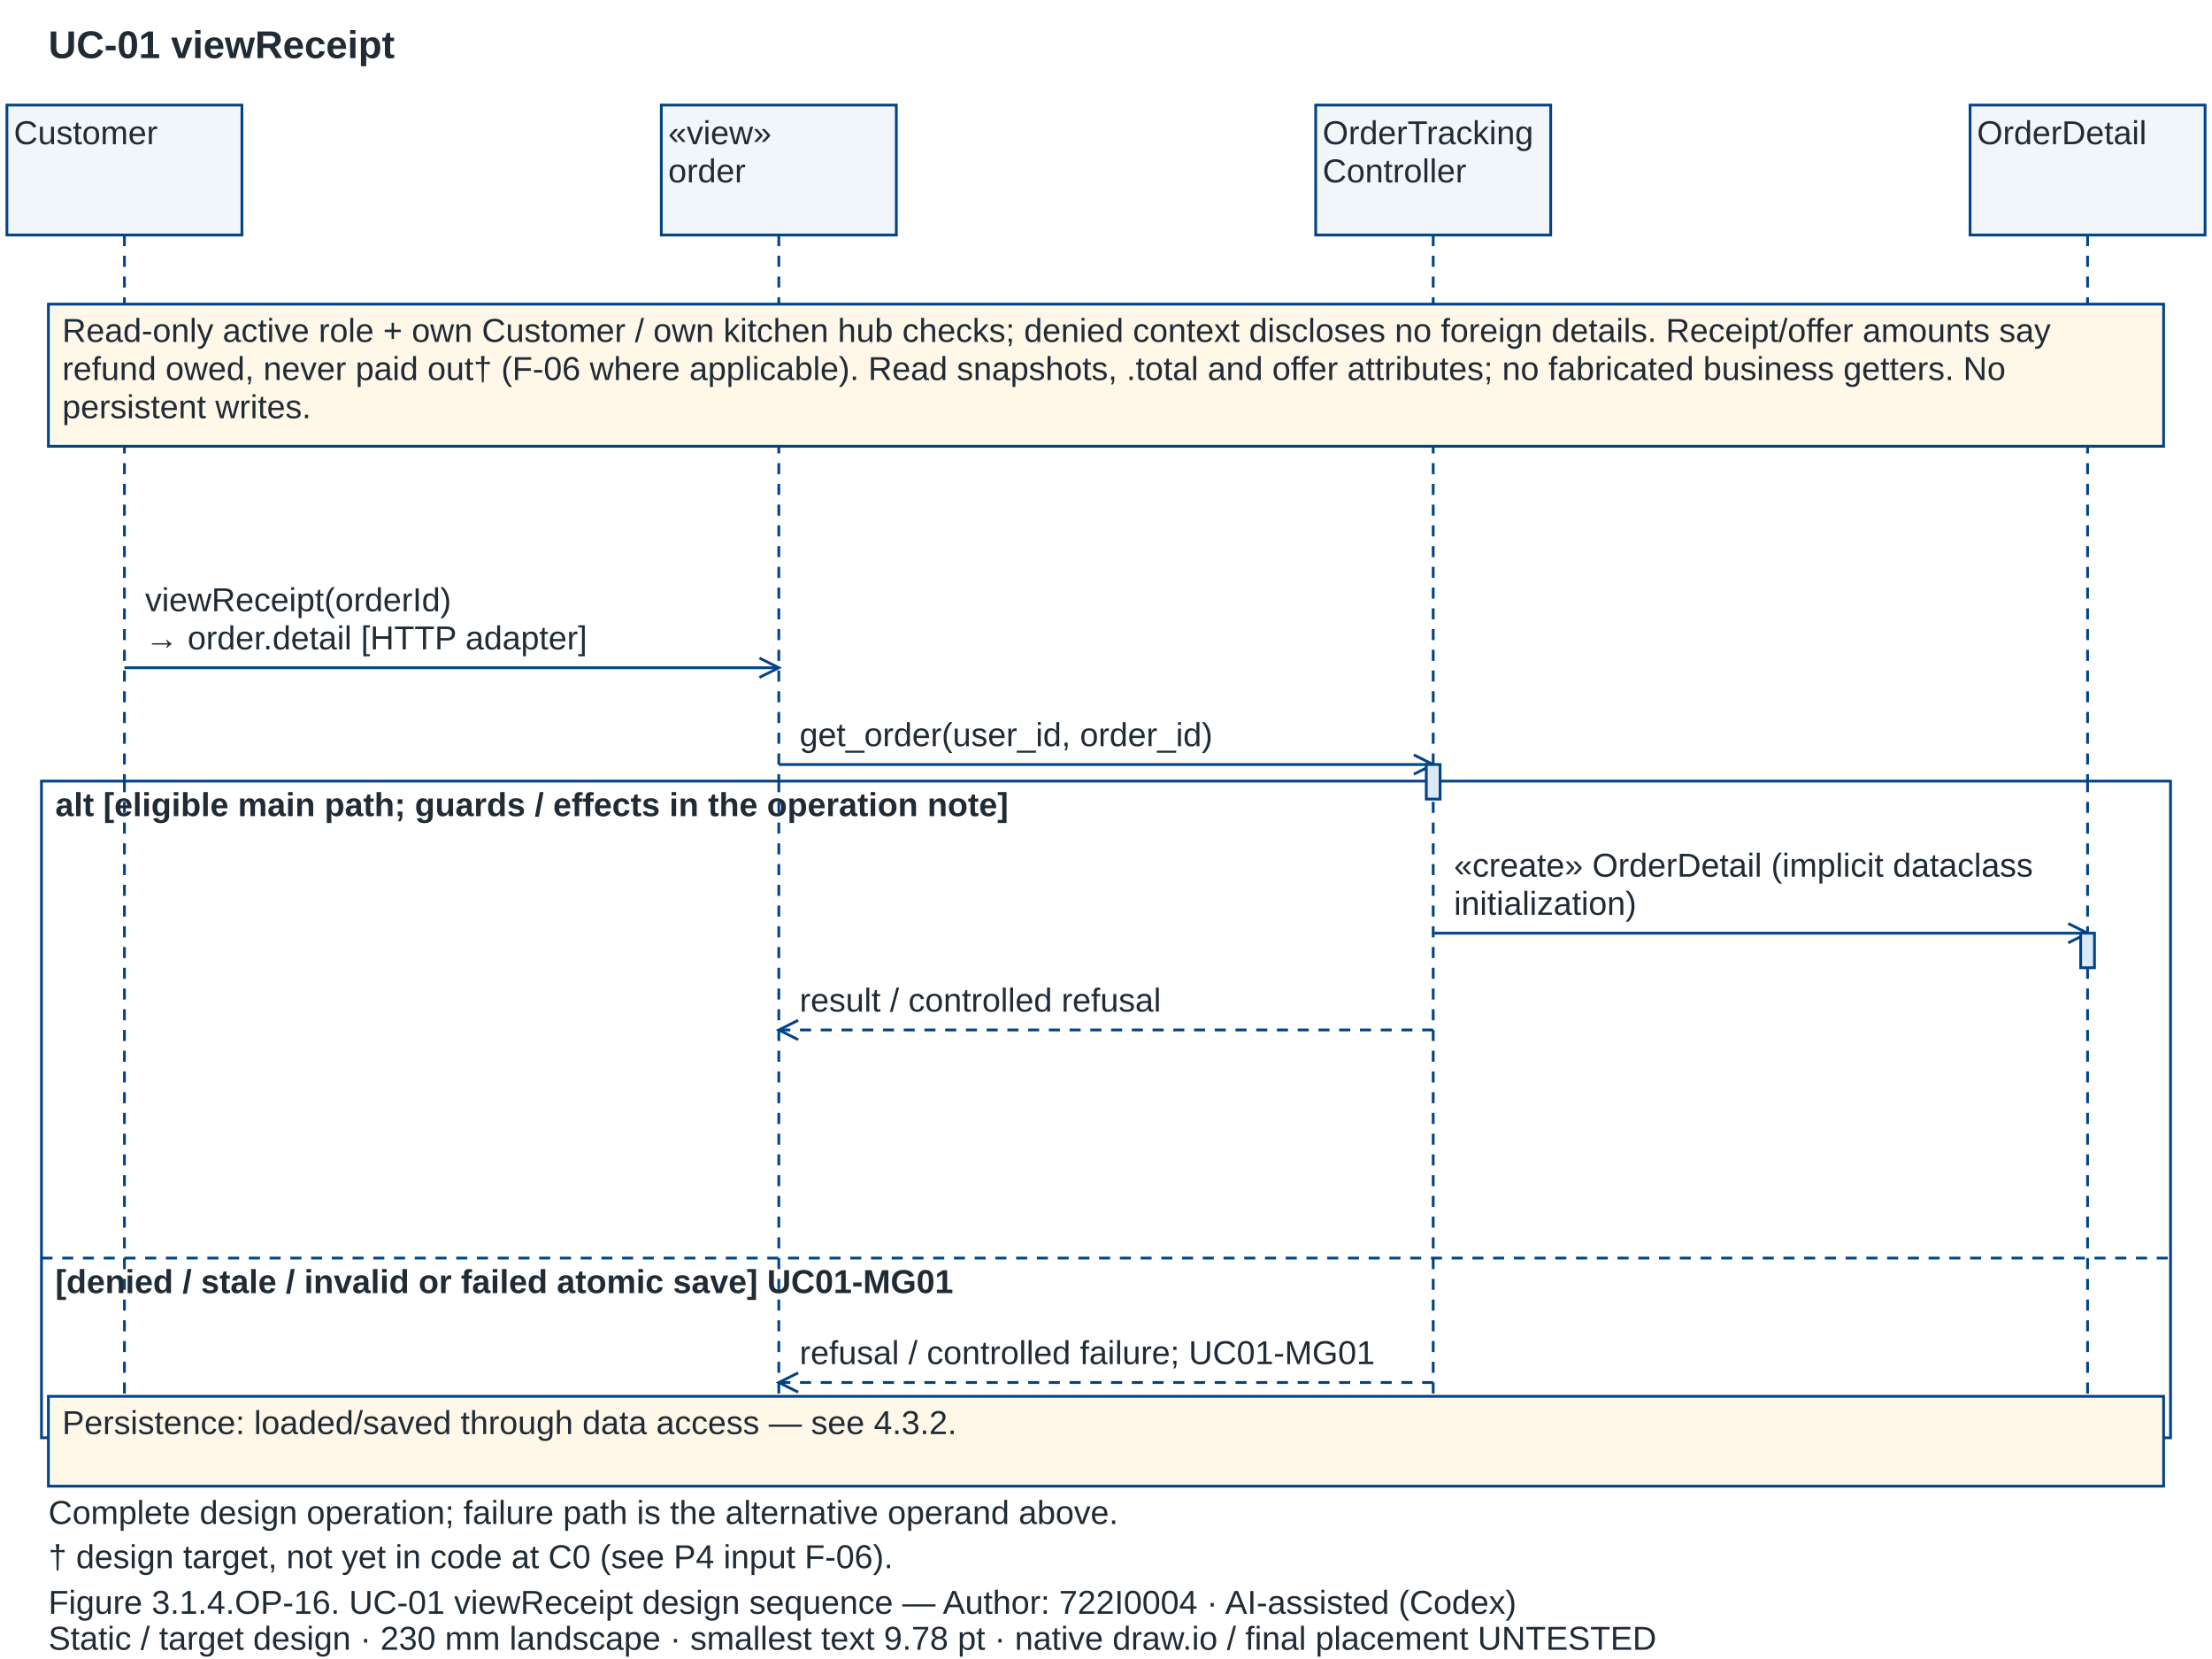
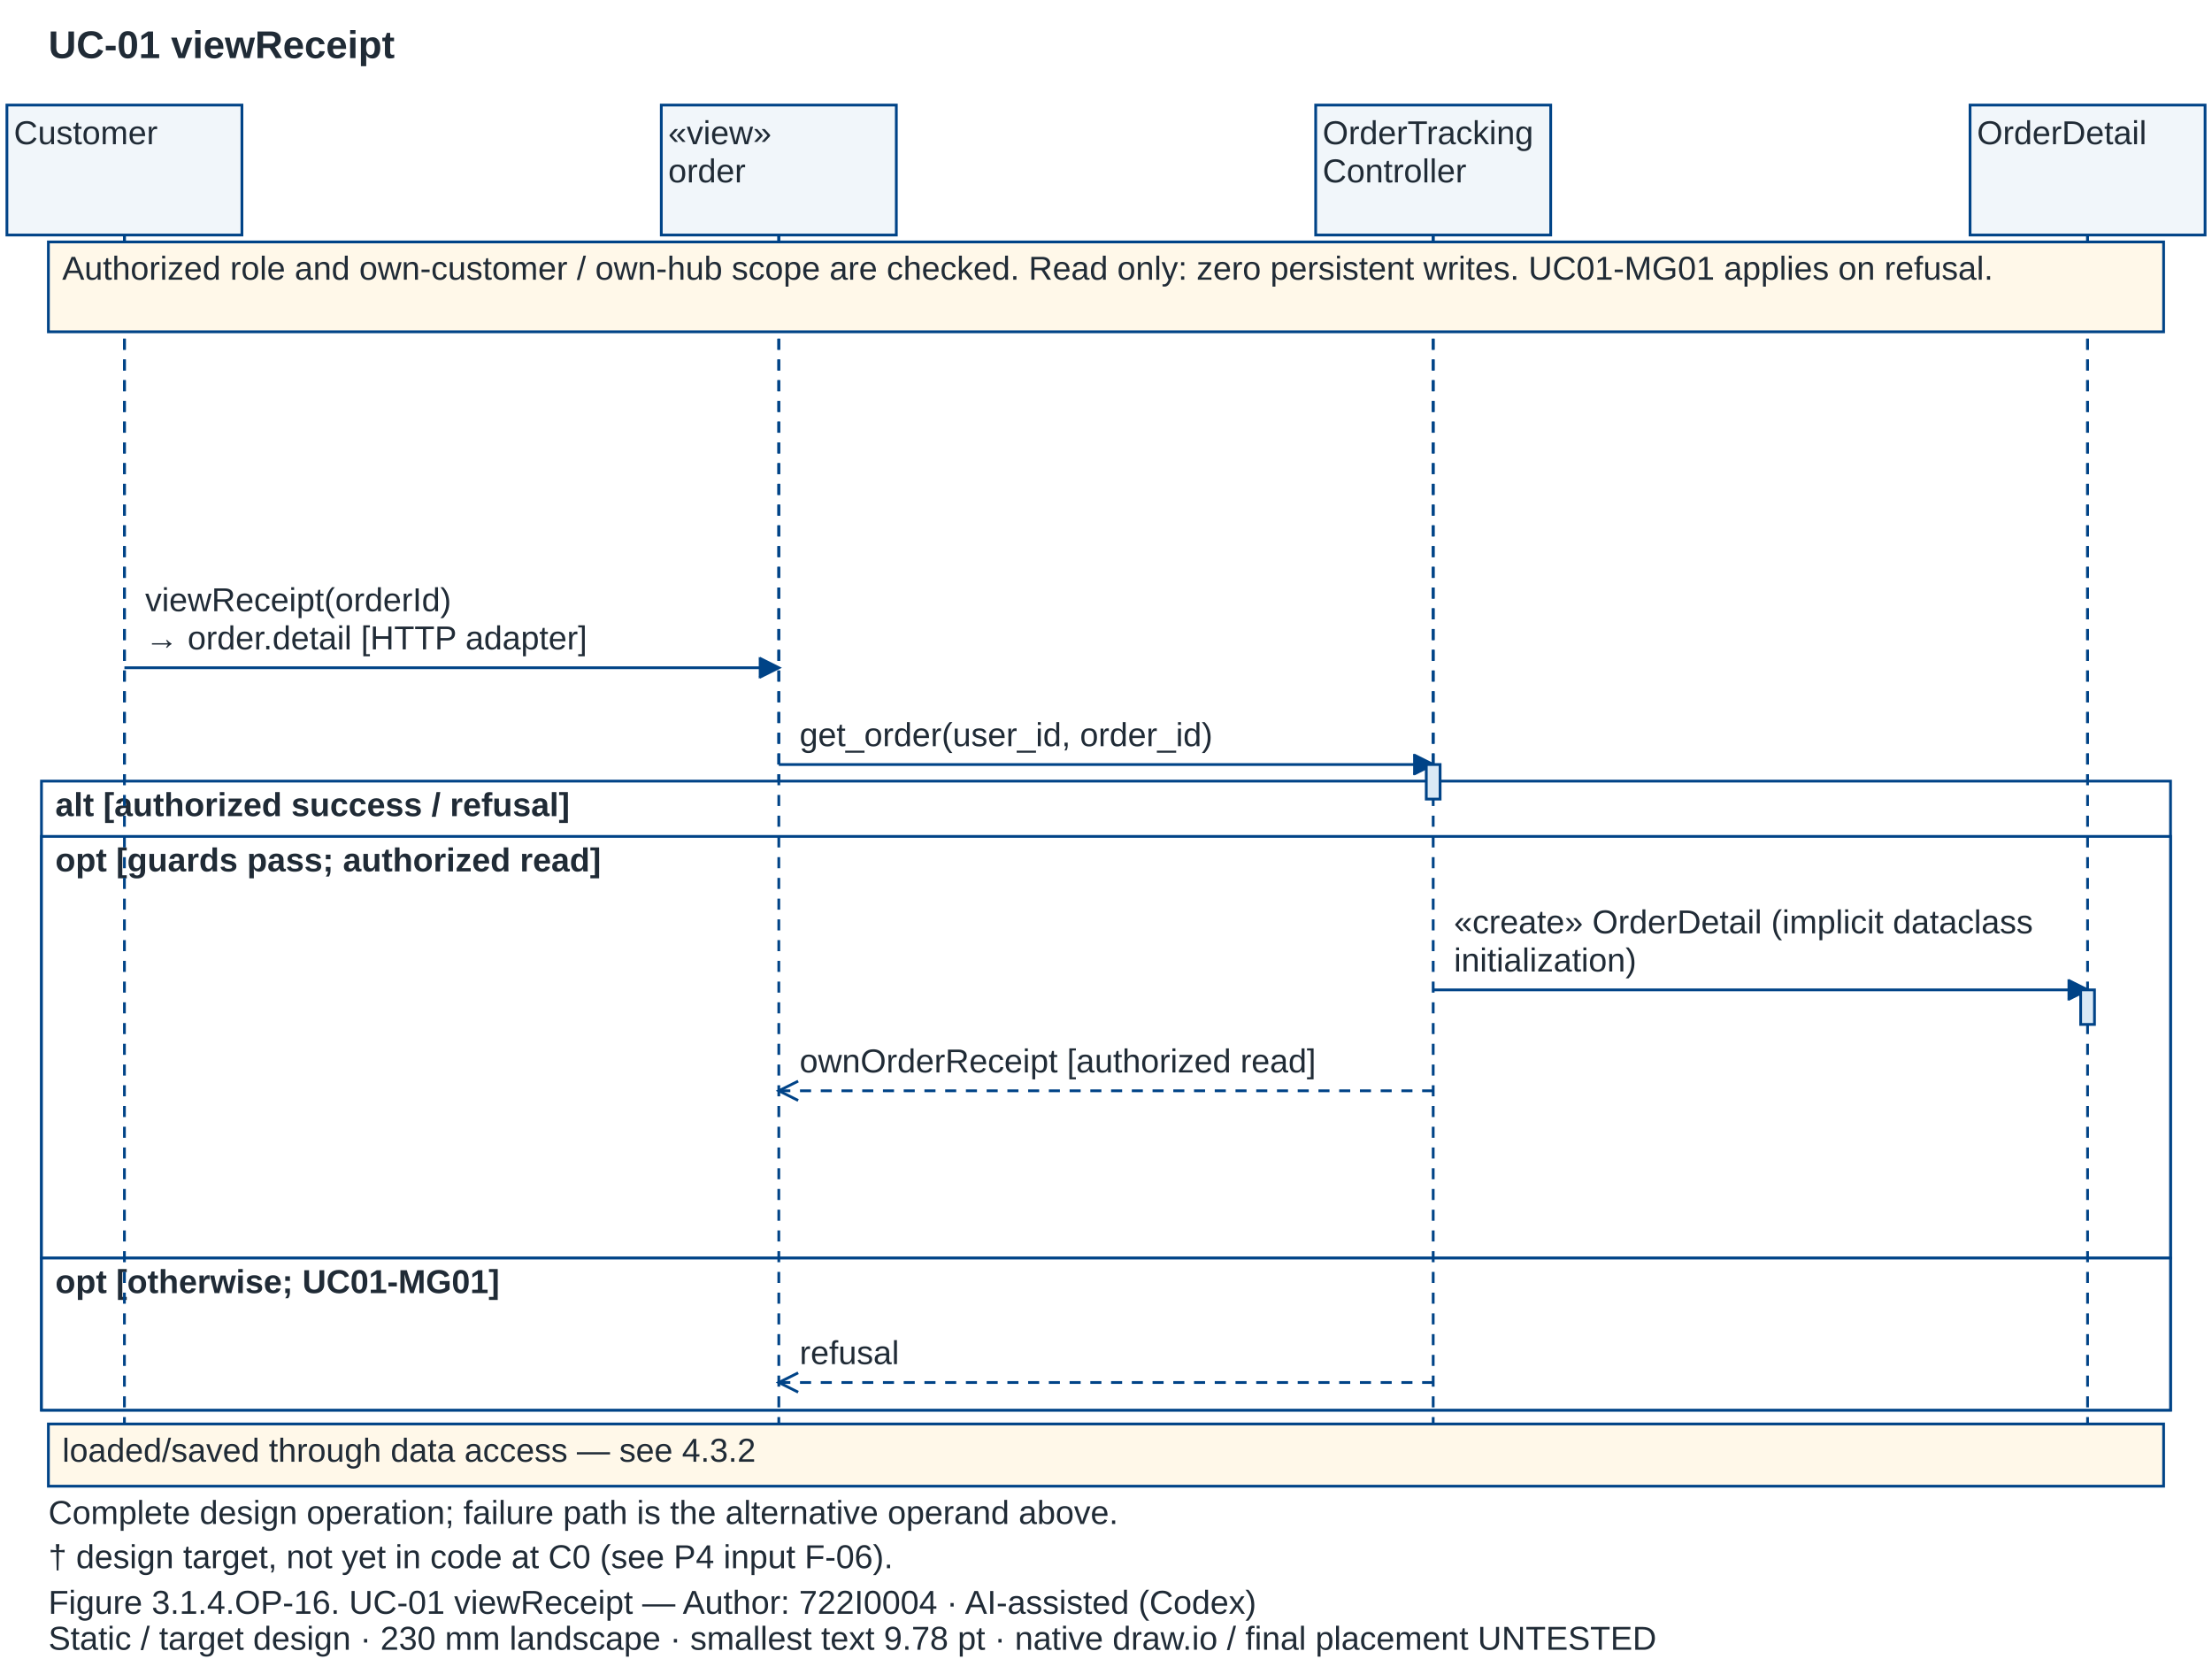
<svg xmlns="http://www.w3.org/2000/svg" width="1600" height="1200" viewBox="0 0 1600 1200">
  <rect width="100%" height="100%" fill="white" />
  <text x="35" y="42.04" font-family="Arial" font-size="28" font-weight="bold" fill="#202B36">UC-01 viewReceipt</text>
  <rect x="5.0" y="76" width="170" height="94" fill="#F1F6FA" stroke="#004387" stroke-width="2" />
  <text x="10.0" y="104.32" font-family="Arial" font-size="24" font-weight="normal" fill="#202B36">Customer</text>
  <polyline points="90.0,170 90.0,1060" fill="none" stroke="#004387" stroke-width="2" stroke-dasharray="8 7" />
  <rect x="478.333" y="76" width="170" height="94" fill="#F1F6FA" stroke="#004387" stroke-width="2" />
  <text x="483.333" y="104.32" font-family="Arial" font-size="24" font-weight="normal" fill="#202B36">«view»</text>
  <text x="483.333" y="131.92" font-family="Arial" font-size="24" font-weight="normal" fill="#202B36">order</text>
  <polyline points="563.333,170 563.333,1060" fill="none" stroke="#004387" stroke-width="2" stroke-dasharray="8 7" />
  <rect x="951.667" y="76" width="170" height="94" fill="#F1F6FA" stroke="#004387" stroke-width="2" />
  <text x="956.667" y="104.32" font-family="Arial" font-size="24" font-weight="normal" fill="#202B36">OrderTracking</text>
  <text x="956.667" y="131.92" font-family="Arial" font-size="24" font-weight="normal" fill="#202B36">Controller</text>
  <polyline points="1036.667,170 1036.667,1060" fill="none" stroke="#004387" stroke-width="2" stroke-dasharray="8 7" />
  <rect x="1425.0" y="76" width="170" height="94" fill="#F1F6FA" stroke="#004387" stroke-width="2" />
  <text x="1430.0" y="104.32" font-family="Arial" font-size="24" font-weight="normal" fill="#202B36">OrderDetail</text>
  <polyline points="1510.0,170 1510.0,1060" fill="none" stroke="#004387" stroke-width="2" stroke-dasharray="8 7" />
-   <rect x="30" y="565" width="1540" height="475" fill="white" stroke="#004387" stroke-width="2" />
-   <polyline points="90.0,565 90.0,1040" fill="none" stroke="#004387" stroke-width="2" stroke-dasharray="8 7" />
-   <polyline points="563.333,565 563.333,1040" fill="none" stroke="#004387" stroke-width="2" stroke-dasharray="8 7" />
-   <polyline points="1036.667,565 1036.667,1040" fill="none" stroke="#004387" stroke-width="2" stroke-dasharray="8 7" />
-   <polyline points="1510.0,565 1510.0,1040" fill="none" stroke="#004387" stroke-width="2" stroke-dasharray="8 7" />
-   <text x="40" y="590.32" font-family="Arial" font-size="24" font-weight="bold" fill="#202B36">alt [eligible main path; guards / effects in the operation note]</text>
-   <polyline points="30,910 1570,910" fill="none" stroke="#004387" stroke-width="2" stroke-dasharray="8 7" />
-   <text x="40" y="935.32" font-family="Arial" font-size="24" font-weight="bold" fill="#202B36">[denied / stale / invalid or failed atomic save] UC01-MG01</text>
-   <rect x="35" y="220" width="1530" height="102.8" fill="#FFF8E9" stroke="#004387" stroke-width="2" />
-   <text x="45" y="247.32" font-family="Arial" font-size="24" font-weight="normal" fill="#202B36">Read-only active role + own Customer / own kitchen hub checks; denied context discloses no foreign details. Receipt/offer amounts say</text>
-   <text x="45" y="274.92" font-family="Arial" font-size="24" font-weight="normal" fill="#202B36">refund owed, never paid out† (F-06 where applicable). Read snapshots, .total and offer attributes; no fabricated business getters. No</text>
-   <text x="45" y="302.52" font-family="Arial" font-size="24" font-weight="normal" fill="#202B36">persistent writes.</text>
-   <rect x="35" y="1010" width="1530" height="65" fill="#FFF8E9" stroke="#004387" stroke-width="2" />
-   <text x="45" y="1037.32" font-family="Arial" font-size="24" font-weight="normal" fill="#202B36">Persistence: loaded/saved through data access — see 4.3.2.</text>
+   <rect x="30" y="565" width="1540" height="455" fill="white" stroke="#004387" stroke-width="2" />
+   <text x="40" y="590.32" font-family="Arial" font-size="24" font-weight="bold" fill="#202B36">alt [authorized success / refusal]</text>
+   <rect x="30" y="605" width="1540" height="305" fill="white" stroke="#004387" stroke-width="2" />
+   <text x="40" y="630.32" font-family="Arial" font-size="24" font-weight="bold" fill="#202B36">opt [guards pass; authorized read]</text>
+   <rect x="30" y="910" width="1540" height="110" fill="white" stroke="#004387" stroke-width="2" />
+   <text x="40" y="935.32" font-family="Arial" font-size="24" font-weight="bold" fill="#202B36">opt [otherwise; UC01-MG01]</text>
+   <polyline points="90.0,170 90.0,1020" fill="none" stroke="#004387" stroke-width="2" stroke-dasharray="8 7" />
+   <polyline points="563.333,170 563.333,1020" fill="none" stroke="#004387" stroke-width="2" stroke-dasharray="8 7" />
+   <polyline points="1036.667,170 1036.667,1020" fill="none" stroke="#004387" stroke-width="2" stroke-dasharray="8 7" />
+   <polyline points="1510.0,170 1510.0,1020" fill="none" stroke="#004387" stroke-width="2" stroke-dasharray="8 7" />
+   <rect x="35" y="175" width="1530" height="65" fill="#FFF8E9" stroke="#004387" stroke-width="2" />
+   <text x="45" y="202.32" font-family="Arial" font-size="24" font-weight="normal" fill="#202B36">Authorized role and own-customer / own-hub scope are checked. Read only: zero persistent writes. UC01-MG01 applies on refusal.</text>
+   <rect x="35" y="1030" width="1530" height="45" fill="#FFF8E9" stroke="#004387" stroke-width="2" />
+   <text x="45" y="1057.32" font-family="Arial" font-size="24" font-weight="normal" fill="#202B36">loaded/saved through data access — see 4.3.2</text>
  <polyline points="90.0,483 563.333,483" fill="none" stroke="#004387" stroke-width="2" />
  <polyline points="549.333,490.0 563.333,483 549.333,476.0" fill="none" stroke="#004387" stroke-width="2" />
+   <polygon data-message-arrow="filled-synchronous" points="549.333,490.0 563.333,483 549.333,476.0" fill="#004387" stroke="#004387" />
  <text x="105.0" y="442.12" font-family="Arial" font-size="24" font-weight="normal" fill="#202B36">viewReceipt(orderId)</text>
  <text x="105.0" y="469.72" font-family="Arial" font-size="24" font-weight="normal" fill="#202B36">→ order.detail [HTTP adapter]</text>
  <polyline points="563.333,553 1036.667,553" fill="none" stroke="#004387" stroke-width="2" />
  <polyline points="1022.667,560.0 1036.667,553 1022.667,546.0" fill="none" stroke="#004387" stroke-width="2" />
+   <polygon data-message-arrow="filled-synchronous" points="1022.667,560.0 1036.667,553 1022.667,546.0" fill="#004387" stroke="#004387" />
  <text x="578.333" y="539.72" font-family="Arial" font-size="24" font-weight="normal" fill="#202B36">get_order(user_id, order_id)</text>
  <rect x="1031.667" y="553" width="10" height="25" fill="#DAE9F5" stroke="#004387" stroke-width="2" />
-   <polyline points="1036.667,675 1510.0,675" fill="none" stroke="#004387" stroke-width="2" />
-   <polyline points="1496.0,682.0 1510.0,675 1496.0,668.0" fill="none" stroke="#004387" stroke-width="2" />
-   <text x="1051.667" y="634.12" font-family="Arial" font-size="24" font-weight="normal" fill="#202B36">«create» OrderDetail (implicit dataclass</text>
-   <text x="1051.667" y="661.72" font-family="Arial" font-size="24" font-weight="normal" fill="#202B36">initialization)</text>
-   <rect x="1505.0" y="675" width="10" height="25" fill="#DAE9F5" stroke="#004387" stroke-width="2" />
-   <polyline points="1036.667,745 563.333,745" fill="none" stroke="#004387" stroke-width="2" stroke-dasharray="8 7" />
-   <polyline points="577.333,738.0 563.333,745 577.333,752.0" fill="none" stroke="#004387" stroke-width="2" />
-   <text x="578.333" y="731.72" font-family="Arial" font-size="24" font-weight="normal" fill="#202B36">result / controlled refusal</text>
+   <polyline points="1036.667,716 1510.0,716" fill="none" stroke="#004387" stroke-width="2" />
+   <polyline points="1496.0,723.0 1510.0,716 1496.0,709.0" fill="none" stroke="#004387" stroke-width="2" />
+   <polygon data-message-arrow="filled-synchronous" points="1496.0,723.0 1510.0,716 1496.0,709.0" fill="#004387" stroke="#004387" />
+   <text x="1051.667" y="675.12" font-family="Arial" font-size="24" font-weight="normal" fill="#202B36">«create» OrderDetail (implicit dataclass</text>
+   <text x="1051.667" y="702.72" font-family="Arial" font-size="24" font-weight="normal" fill="#202B36">initialization)</text>
+   <rect x="1505.0" y="716" width="10" height="25" fill="#DAE9F5" stroke="#004387" stroke-width="2" />
+   <polyline points="1036.667,789 563.333,789" fill="none" stroke="#004387" stroke-width="2" stroke-dasharray="8 7" />
+   <polyline points="577.333,782.0 563.333,789 577.333,796.0" fill="none" stroke="#004387" stroke-width="2" />
+   <text x="578.333" y="775.72" font-family="Arial" font-size="24" font-weight="normal" fill="#202B36">ownOrderReceipt [authorized read]</text>
  <polyline points="1036.667,1000 563.333,1000" fill="none" stroke="#004387" stroke-width="2" stroke-dasharray="8 7" />
  <polyline points="577.333,993.0 563.333,1000 577.333,1007.0" fill="none" stroke="#004387" stroke-width="2" />
-   <text x="578.333" y="986.72" font-family="Arial" font-size="24" font-weight="normal" fill="#202B36">refusal / controlled failure; UC01-MG01</text>
+   <text x="578.333" y="986.72" font-family="Arial" font-size="24" font-weight="normal" fill="#202B36">refusal</text>
  <text x="35" y="1102.32" font-family="Arial" font-size="24" font-weight="normal" fill="#202B36">Complete design operation; failure path is the alternative operand above.</text>
  <text x="35" y="1134.32" font-family="Arial" font-size="24" font-weight="normal" fill="#202B36">† design target, not yet in code at C0 (see P4 input F-06).</text>
-   <text x="35" y="1167.32" font-family="Arial" font-size="24" font-weight="normal" fill="#202B36">Figure 3.1.4.OP-16. UC-01 viewReceipt design sequence — Author: 722I0004 · AI-assisted (Codex)</text>
+   <text x="35" y="1167.32" font-family="Arial" font-size="24" font-weight="normal" fill="#202B36">Figure 3.1.4.OP-16. UC-01 viewReceipt — Author: 722I0004 · AI-assisted (Codex)</text>
  <text x="35" y="1193.32" font-family="Arial" font-size="24" font-weight="normal" fill="#202B36">Static / target design · 230 mm landscape · smallest text 9.78 pt · native draw.io / final placement UNTESTED</text>
</svg>
